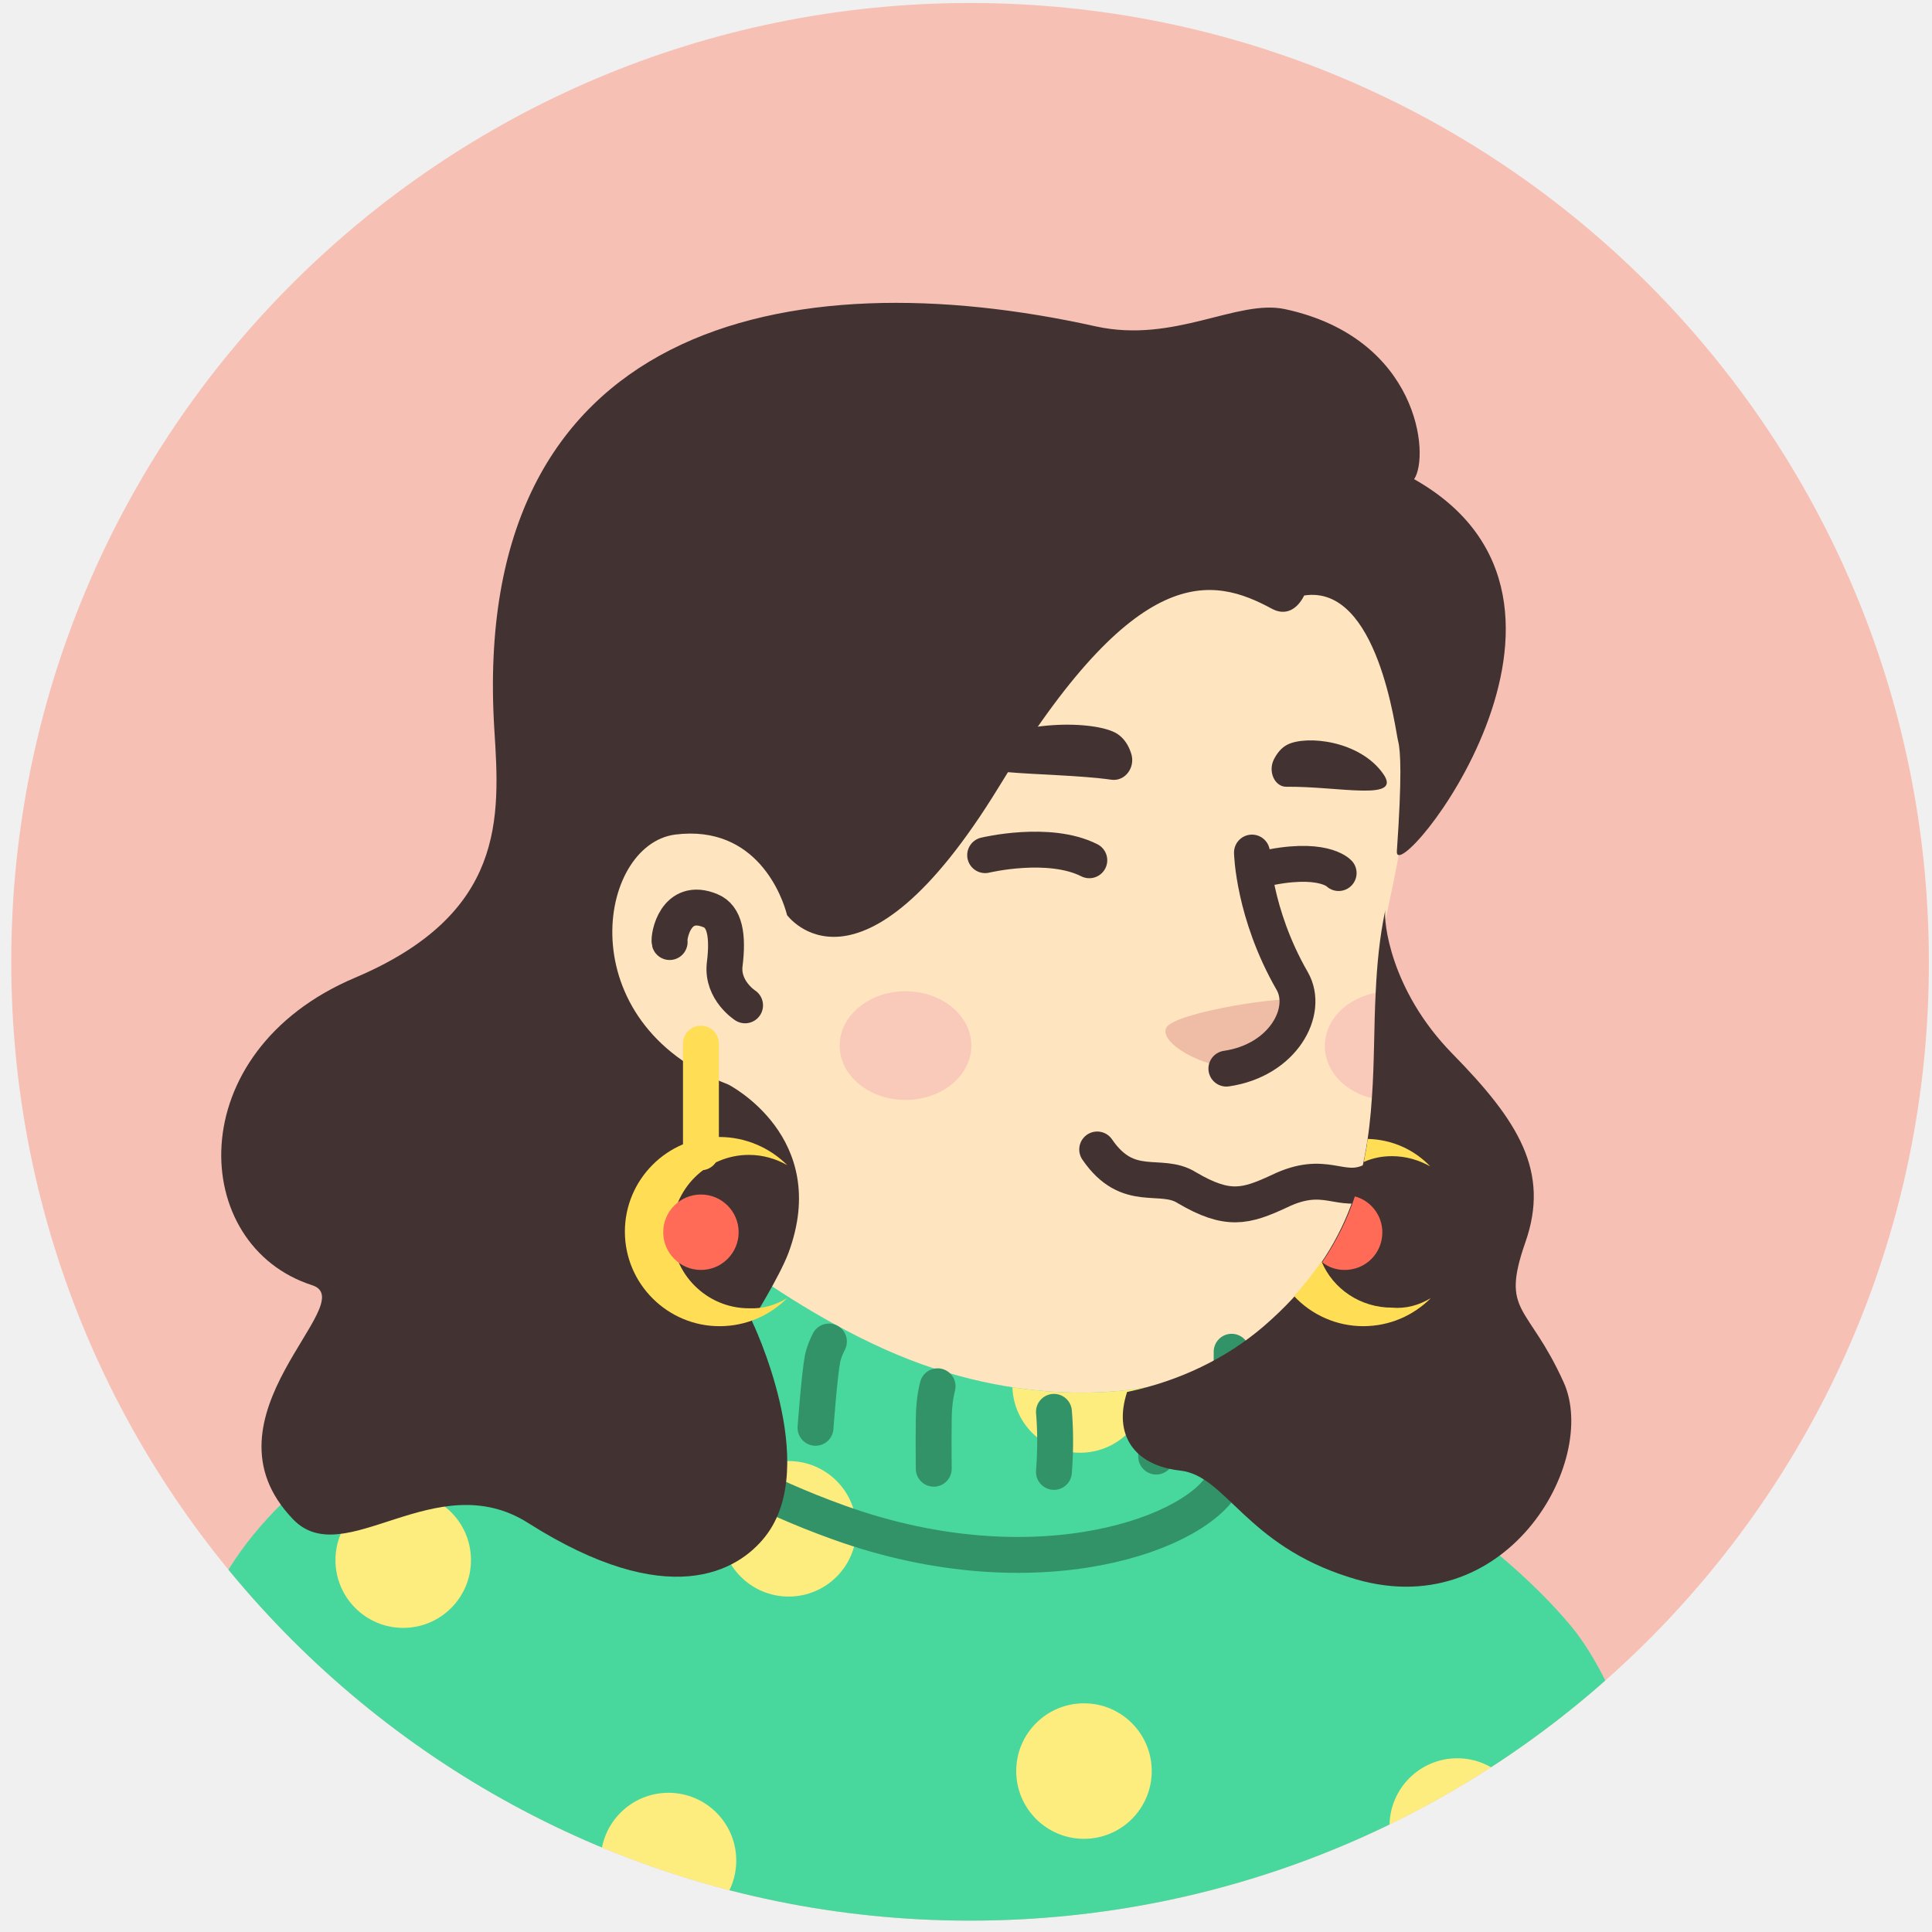
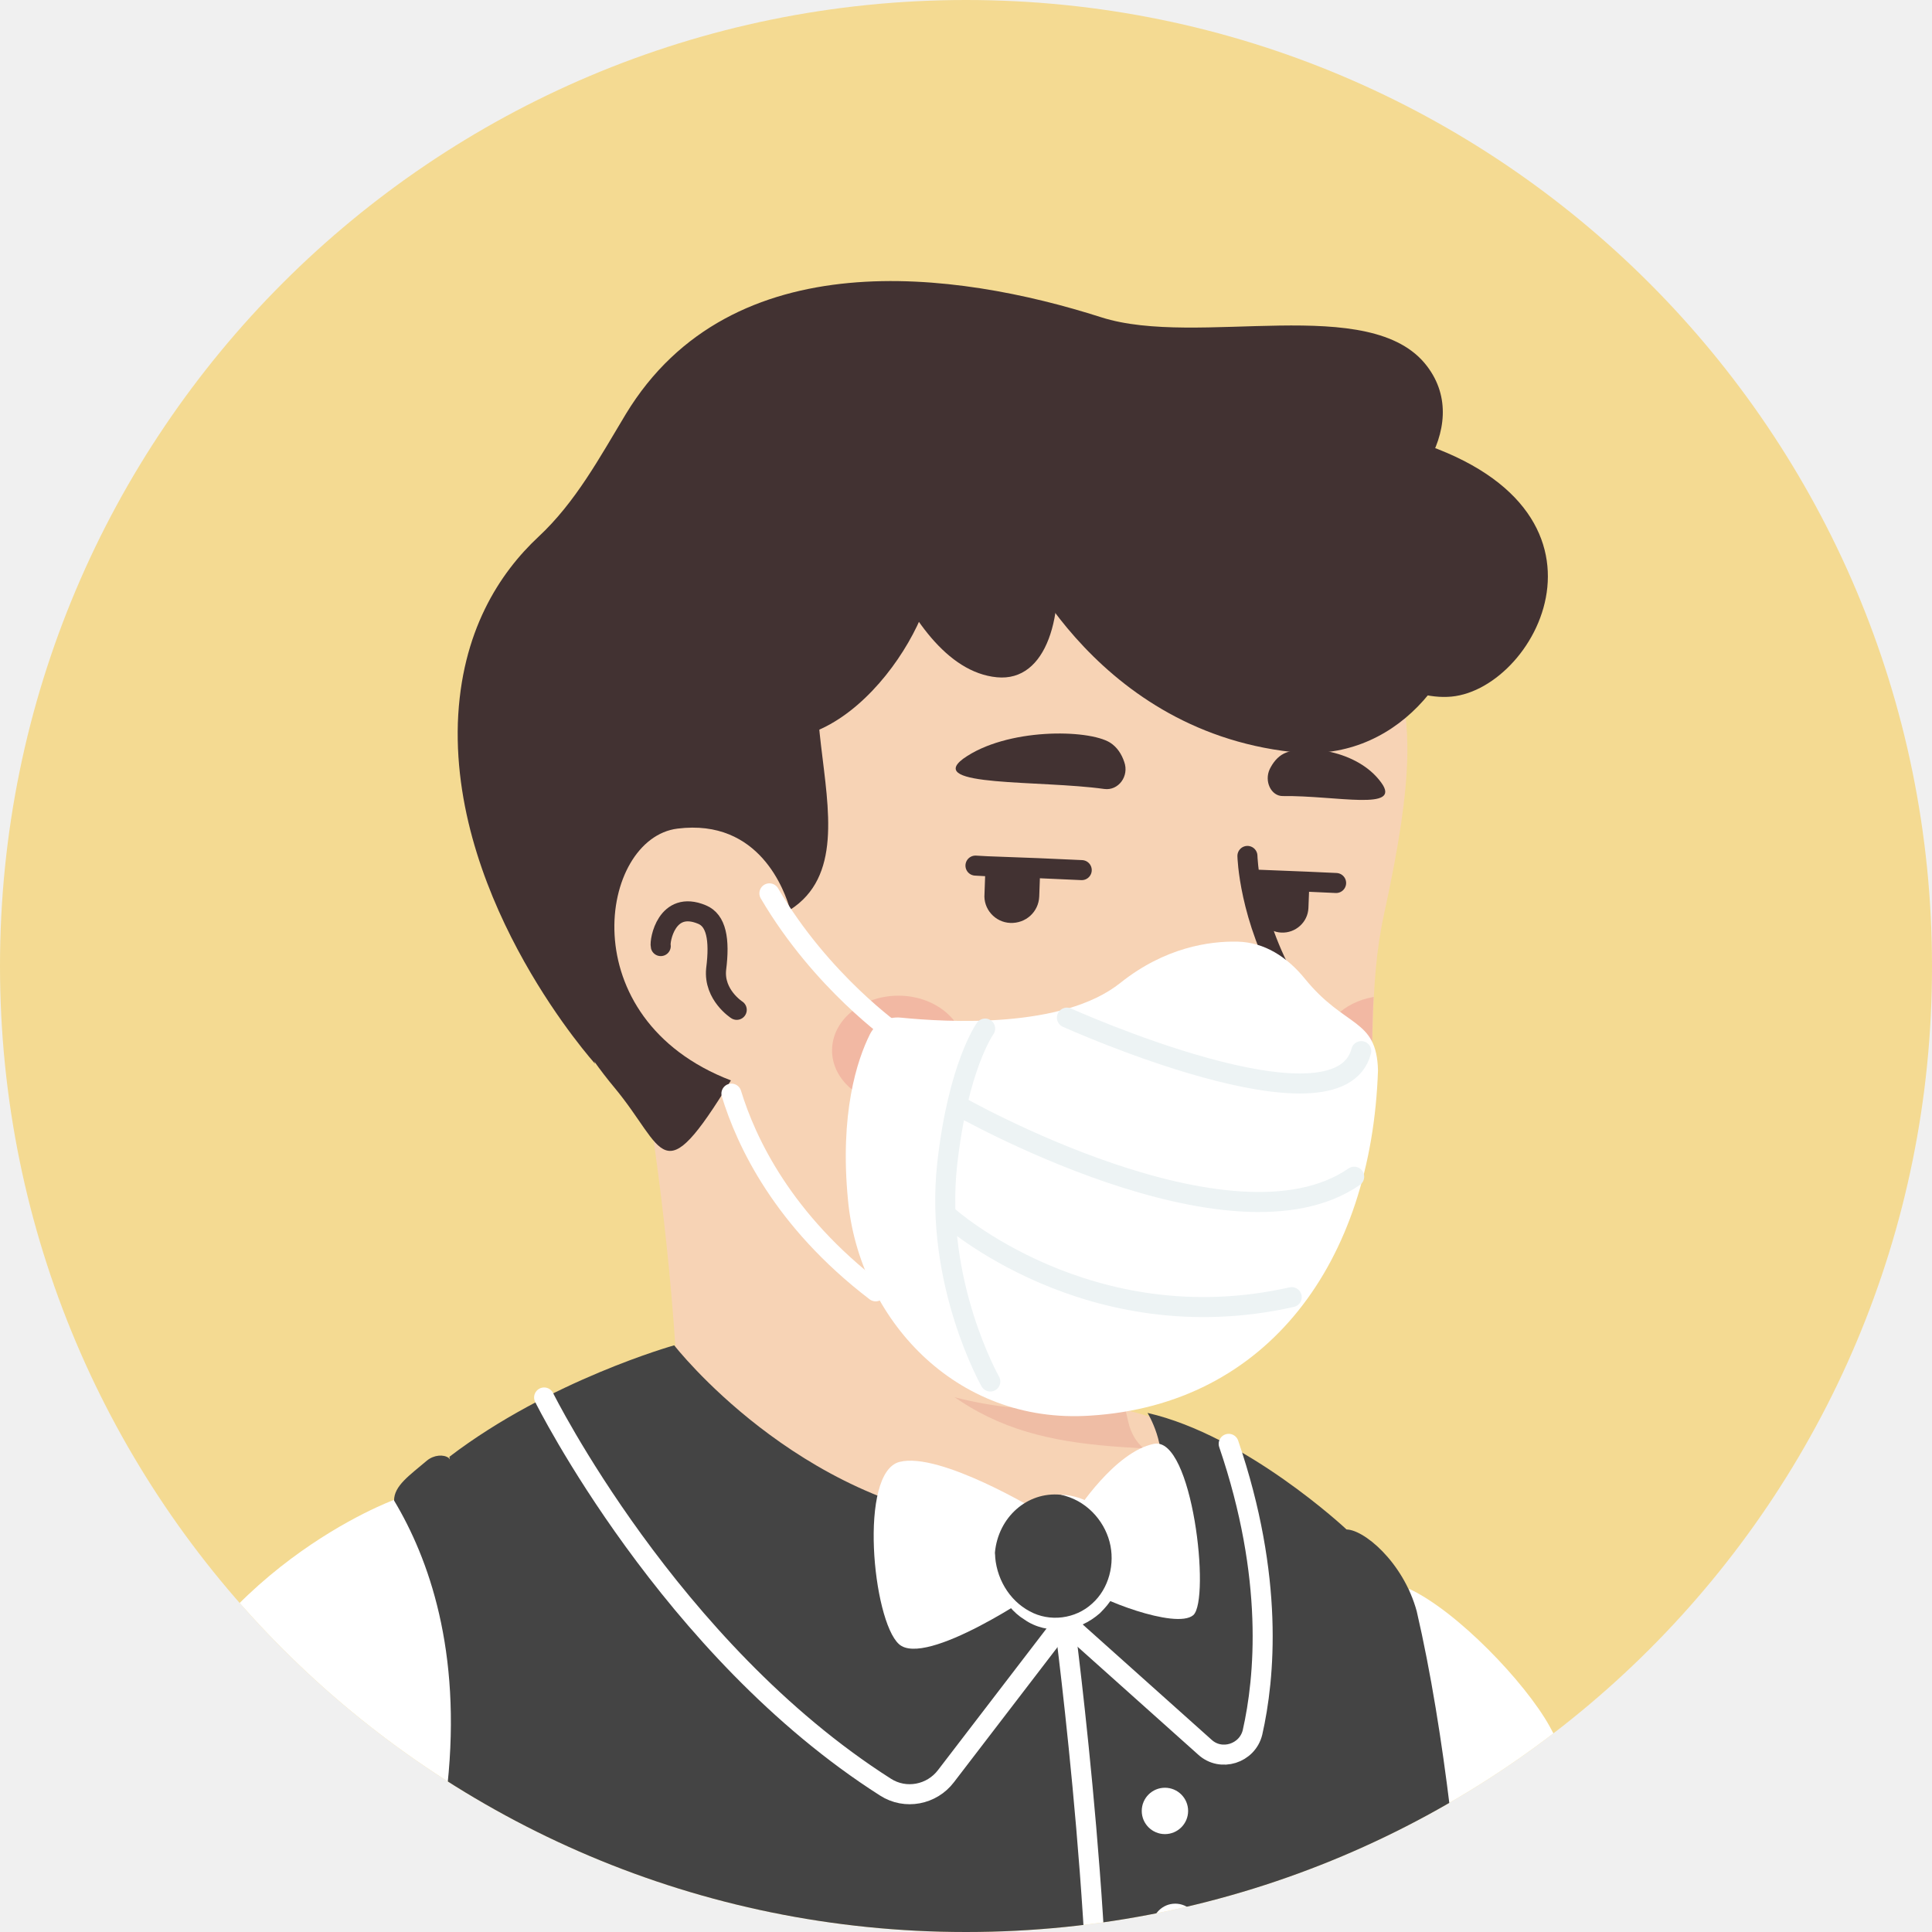
- <svg xmlns="http://www.w3.org/2000/svg" width="147" height="147" viewBox="0 0 147 147" fill="none">
-   <path d="M73.81 146.135C33.484 146.135 0.856 113.459 0.856 73.182C0.856 32.857 33.533 0.229 73.81 0.229C114.135 0.229 146.763 32.905 146.763 73.182C146.811 113.507 114.135 146.135 73.81 146.135Z" fill="#F7C0B5" />
-   <mask id="mask0_1827_19462" style="mask-type:alpha" maskUnits="userSpaceOnUse" x="0" y="0" width="147" height="147">
-     <path d="M73.81 146.136C33.484 146.136 0.856 113.46 0.856 73.183C0.856 32.858 33.533 0.229 73.81 0.229C114.135 0.229 146.763 32.906 146.763 73.183C146.811 113.508 114.135 146.136 73.81 146.136Z" fill="#F7C0B5" />
+ <svg xmlns="http://www.w3.org/2000/svg" width="1300" height="1300" viewBox="0 0 1300 1300" fill="none">
+   <path d="M650 1300C290.71 1300 0 1008.86 0 650C0 290.71 291.141 0 650 0C1009.29 0 1300 291.141 1300 650C1300.43 1009.29 1009.29 1300 650 1300Z" fill="#F4DA92" />
+   <mask id="mask0_32_1412" style="mask-type:alpha" maskUnits="userSpaceOnUse" x="0" y="0" width="1300" height="1300">
+     <path d="M650 1300C290.71 1300 0 1008.86 0 650C0 290.71 291.141 0 650 0C1009.29 0 1300 291.141 1300 650C1300.43 1009.29 1009.29 1300 650 1300Z" fill="#F7C0B5" />
  </mask>
-   <g mask="url(#mask0_1827_19462)">
-     <path d="M114.858 134.613C114.518 134.857 114.128 135.1 113.788 135.343C113.399 135.586 113.058 135.829 112.669 136.024C112.329 136.218 112.037 136.413 111.697 136.607C111.648 136.656 111.599 136.656 111.551 136.705C110.432 137.386 109.265 138.018 108.098 138.602C107.757 138.796 107.368 138.991 107.028 139.137C107.028 139.137 106.979 139.185 106.93 139.185C106.541 139.38 106.152 139.574 105.763 139.769C104.985 140.158 104.158 140.498 103.38 140.839C102.991 141.033 102.553 141.179 102.164 141.325C101.775 141.471 101.337 141.666 100.948 141.811C100.559 141.957 100.121 142.152 99.732 142.298C99.732 142.298 99.732 142.298 99.684 142.298C99.295 142.444 98.857 142.59 98.468 142.736C97.592 143.027 96.668 143.319 95.793 143.611C95.501 143.708 95.161 143.806 94.869 143.903C93.945 144.195 93.021 144.438 92.097 144.632C91.756 144.73 91.416 144.778 91.026 144.876C90.151 145.07 89.227 145.265 88.352 145.459C88.157 145.508 88.011 145.508 87.817 145.556C87.525 145.605 87.184 145.654 86.892 145.702C86.455 145.751 86.066 145.848 85.628 145.897C85.433 145.945 85.239 145.945 85.044 145.994C84.801 146.043 84.509 146.091 84.218 146.091C83.439 146.189 82.613 146.286 81.834 146.383C81.591 146.432 81.299 146.432 81.056 146.48H81.008C80.667 146.529 80.327 146.529 79.986 146.578C79.646 146.626 79.305 146.626 78.965 146.626C78.77 146.626 78.527 146.675 78.333 146.675C77.944 146.675 77.603 146.724 77.263 146.724C76.776 146.724 76.339 146.772 75.852 146.772C75.366 146.772 74.928 146.772 74.442 146.772C74.101 146.772 73.761 146.772 73.421 146.772C52.945 146.48 34.463 137.775 21.332 123.962C21.332 123.962 21.332 123.914 21.283 123.914C22.791 120.947 28.384 115.597 34.22 111.171C41.613 105.578 52.069 102.125 52.069 102.125C52.069 102.125 58.927 101.006 84.364 106.308C103.769 110.393 112.037 126.978 114.858 134.613Z" fill="#FEE4BF" />
-     <path d="M89.761 119.779C88.74 124.788 82.125 127.755 70.988 123.281C57.321 117.736 52.069 102.124 52.069 102.124C51.339 90.938 49.637 81.357 49.637 81.357C65.443 79.995 84.119 98.477 84.119 98.477L86.259 107.62C86.454 108.398 86.843 109.079 87.427 109.565C88.448 111.316 90.442 116.569 89.761 119.779Z" fill="#FEE4BF" />
-     <path d="M87.427 109.614C78.138 109.128 71.281 107.766 63.937 94.586C70.162 100.082 77.506 102.173 85.239 103.146L86.26 107.62C86.455 108.447 86.844 109.128 87.427 109.614Z" fill="#EFBDA5" />
-     <path d="M106.638 51.008C107.514 55.094 107.951 58.401 105.568 69.295C103.185 80.19 107.757 91.084 96.279 101.054C88.546 107.766 75.025 109.031 64.228 101.687C60.58 99.206 57.224 95.753 54.501 91.23C52.361 87.68 49.88 84.324 47.108 81.26C43.266 77.077 38.646 68.663 40.931 53.781C44.628 29.56 68.605 26.788 82.758 29.463C96.911 32.138 104.255 40.211 106.638 51.008Z" fill="#FEE4BF" />
-     <path d="M60.094 70.024C60.094 70.024 58.586 62.729 51.485 63.604C45.357 64.382 43.217 79.07 57.127 83.156" fill="#FEE4BF" />
-     <path d="M56.69 76.493C56.69 76.493 54.939 75.374 55.134 73.429C55.425 71.143 55.134 69.733 54.064 69.295C51.389 68.176 50.854 71.289 50.951 71.678" stroke="#423232" stroke-width="2.731" stroke-miterlimit="10" stroke-linecap="round" stroke-linejoin="round" />
-     <path d="M93.798 81.211C93.798 81.211 95.646 81.308 97.397 79.217C98.37 78.05 99.197 76.591 98.662 76.153C98.127 75.667 89.324 77.028 88.74 78.196C88.156 79.363 91.561 81.211 93.798 81.211Z" fill="#EFBDA5" />
-     <path d="M95.258 64.869C95.258 64.869 95.355 69.49 98.322 74.645C99.635 76.931 97.641 80.676 93.312 81.308" stroke="#423232" stroke-width="2.731" stroke-miterlimit="10" stroke-linecap="round" stroke-linejoin="round" />
-     <path opacity="0.42" d="M68.897 83.691C71.664 83.691 73.907 81.84 73.907 79.557C73.907 77.274 71.664 75.423 68.897 75.423C66.13 75.423 63.888 77.274 63.888 79.557C63.888 81.84 66.13 83.691 68.897 83.691Z" fill="#F2A5B2" />
-     <path opacity="0.42" d="M104.791 75.52C104.645 78.244 104.694 80.919 104.499 83.594C102.359 83.108 100.803 81.503 100.803 79.606C100.803 77.563 102.505 75.91 104.791 75.52Z" fill="#F2A5B2" />
-     <path d="M88.46 105.282C88.46 105.282 81.164 107.422 71.048 104.115C60.932 100.807 51.059 92.102 51.059 92.102C51.059 92.102 47.849 92.15 46.633 94.582C45.466 97.014 45.514 102.023 43.666 103.385C43.229 103.677 42.013 104.017 40.213 104.504C37.295 105.33 32.967 106.595 28.589 109.075C25.331 110.924 22.023 113.404 19.251 116.808C17.987 118.365 16.868 120.116 15.895 122.11C8.211 137.722 11.518 159.608 11.518 159.608H130.384C130.384 159.608 126.93 132.566 119.489 123.666C112.048 114.766 97.846 107.568 93.664 105.671V102.85C93.712 102.85 91.135 104.552 88.46 105.282Z" fill="#48D89E" />
-     <mask id="mask1_1827_19462" style="mask-type:alpha" maskUnits="userSpaceOnUse" x="10" y="92" width="121" height="68">
-       <path d="M88.459 105.282C88.459 105.282 81.163 107.422 71.047 104.115C60.931 100.807 51.058 92.102 51.058 92.102C51.058 92.102 47.848 92.15 46.632 94.582C45.465 97.014 45.514 102.023 43.665 103.385C43.228 103.677 42.012 104.017 40.212 104.504C37.294 105.33 32.965 106.595 28.588 109.075C25.33 110.924 22.023 113.404 19.25 116.808C17.986 118.365 16.867 120.116 15.895 122.11C8.21 137.722 11.517 159.608 11.517 159.608H130.383C130.383 159.608 126.929 132.566 119.488 123.666C112.047 114.766 97.845 107.568 93.663 105.671V102.85C93.711 102.85 91.134 104.552 88.459 105.282Z" fill="#48D89E" />
-     </mask>
-     <g mask="url(#mask1_1827_19462)">
-       <path d="M30.68 123.861C33.527 123.861 35.835 121.552 35.835 118.705C35.835 115.858 33.527 113.55 30.68 113.55C27.832 113.55 25.524 115.858 25.524 118.705C25.524 121.552 27.832 123.861 30.68 123.861Z" fill="#FCED7E" />
-       <path d="M60.008 121.478C62.855 121.478 65.163 119.17 65.163 116.322C65.163 113.475 62.855 111.167 60.008 111.167C57.161 111.167 54.852 113.475 54.852 116.322C54.852 119.17 57.161 121.478 60.008 121.478Z" fill="#FCED7E" />
-       <path d="M82.185 110.534C85.032 110.534 87.34 108.226 87.34 105.379C87.34 102.532 85.032 100.224 82.185 100.224C79.337 100.224 77.029 102.532 77.029 105.379C77.029 108.226 79.337 110.534 82.185 110.534Z" fill="#FCED7E" />
-       <path d="M50.863 146.719C53.711 146.719 56.019 144.411 56.019 141.564C56.019 138.716 53.711 136.408 50.863 136.408C48.016 136.408 45.708 138.716 45.708 141.564C45.708 144.411 48.016 146.719 50.863 146.719Z" fill="#FCED7E" />
-       <path d="M110.88 144.093C113.727 144.093 116.035 141.785 116.035 138.938C116.035 136.09 113.727 133.782 110.88 133.782C108.033 133.782 105.725 136.09 105.725 138.938C105.725 141.785 108.033 144.093 110.88 144.093Z" fill="#FCED7E" />
-       <path d="M82.477 139.91C85.324 139.91 87.632 137.602 87.632 134.755C87.632 131.908 85.324 129.6 82.477 129.6C79.629 129.6 77.321 131.908 77.321 134.755C77.321 137.602 79.629 139.91 82.477 139.91Z" fill="#FCED7E" />
-       <path d="M106.892 118.997C109.739 118.997 112.047 116.689 112.047 113.842C112.047 110.995 109.739 108.687 106.892 108.687C104.044 108.687 101.736 110.995 101.736 113.842C101.736 116.689 104.044 118.997 106.892 118.997Z" fill="#FCED7E" />
-     </g>
-     <path d="M93.713 105.671C93.713 105.671 94.345 110.048 93.226 112.528C91.427 116.614 78.927 121.283 63.802 115.835C51.789 111.507 45.904 105.525 45.758 104.601" stroke="#329369" stroke-width="2.731" stroke-miterlimit="10" stroke-linecap="round" stroke-linejoin="round" />
-     <path d="M54.852 97.062C54.609 97.354 54.366 97.743 54.171 98.23C53.49 99.883 53.296 103.336 53.296 103.336" stroke="#329369" stroke-width="2.731" stroke-miterlimit="10" stroke-linecap="round" stroke-linejoin="round" />
-     <path d="M63.071 102.072C62.877 102.461 62.682 102.899 62.585 103.385C62.342 104.65 62.05 108.638 62.05 108.638" stroke="#329369" stroke-width="2.731" stroke-miterlimit="10" stroke-linecap="round" stroke-linejoin="round" />
-     <path d="M71.339 105.477C71.242 105.866 71.145 106.352 71.096 106.936C70.999 107.617 71.047 111.751 71.047 111.751" stroke="#329369" stroke-width="2.731" stroke-miterlimit="10" stroke-linecap="round" stroke-linejoin="round" />
-     <path d="M80.191 107.422C80.289 108.54 80.337 110.097 80.191 111.994" stroke="#329369" stroke-width="2.731" stroke-miterlimit="10" stroke-linecap="round" stroke-linejoin="round" />
-     <path d="M87.633 107.033C87.779 107.957 87.925 109.222 87.973 110.827" stroke="#329369" stroke-width="2.731" stroke-miterlimit="10" stroke-linecap="round" stroke-linejoin="round" />
-     <path d="M49.551 92.296C48.384 92.734 46.828 93.901 46.244 97.305" stroke="#329369" stroke-width="2.731" stroke-miterlimit="10" stroke-linecap="round" stroke-linejoin="round" />
-     <path d="M99.451 108.54C96.971 107.178 94.928 106.205 93.712 105.67V102.85" stroke="#329369" stroke-width="2.731" stroke-miterlimit="10" stroke-linecap="round" stroke-linejoin="round" />
-     <path d="M84.563 59.327C85.62 59.473 86.436 58.354 86.052 57.284C85.86 56.7 85.524 56.166 84.995 55.825C83.362 54.804 77.263 54.706 74.045 57.041C71.211 59.181 79.76 58.646 84.563 59.327Z" fill="#423232" />
-     <path d="M97.867 59.862C97.003 59.862 96.475 58.743 96.907 57.819C97.147 57.333 97.483 56.895 97.963 56.652C99.452 55.923 103.439 56.36 105.216 58.841C106.801 61.029 101.854 59.813 97.867 59.862Z" fill="#423232" />
-     <path d="M82.882 65.455C79.808 63.898 74.957 65.066 74.957 65.066" stroke="#423232" stroke-width="2.731" stroke-miterlimit="10" stroke-linecap="round" stroke-linejoin="round" />
-     <path d="M101.853 66.428C101.853 66.428 100.604 65.067 95.993 66.137" stroke="#423232" stroke-width="2.731" stroke-miterlimit="10" stroke-linecap="round" stroke-linejoin="round" />
-     <path d="M104.239 89.918C101.963 90.919 100.871 88.917 97.32 90.646C94.771 91.83 93.406 92.194 90.31 90.373C88.307 89.099 85.849 90.919 83.482 87.46" stroke="#423232" stroke-width="2.731" stroke-miterlimit="10" stroke-linecap="round" stroke-linejoin="round" />
-     <path d="M118.976 105.18C116.253 99.149 114.161 99.976 116.058 94.529C117.955 89.13 115.523 85.288 110.514 80.181C105.747 75.318 105.261 70.016 105.407 69.238C104.969 71.281 104.775 73.372 104.677 75.415C104.531 78.139 104.58 80.814 104.386 83.489C103.996 89.471 102.586 95.356 96.166 100.9C93.345 103.332 89.746 105.083 85.758 105.909C84.688 109.168 86.293 111.503 89.795 111.892C93.297 112.281 94.756 117.533 102.683 120.014C114.55 123.856 121.7 111.211 118.976 105.18Z" fill="#423232" />
-     <path d="M96.799 46.331C97.82 46.866 98.696 46.38 99.231 45.309C104.873 44.434 106.186 55.718 106.38 56.398C106.575 57.128 106.672 59.171 106.283 64.764C106.04 67.876 124.132 45.796 107.596 36.458C108.812 34.658 107.937 25.709 97.772 23.521C94.124 22.743 89.358 26.147 83.376 24.834C59.982 19.63 35.713 24.591 37.61 55.474C38.047 62.235 38.485 69.53 27.007 74.394C13.681 80.035 14.362 94.772 23.749 97.787C27.639 99.052 14.8 107.806 22.29 115.588C26.18 119.673 33.135 111.405 40.187 115.88C50.839 122.64 56.14 119.576 58.231 116.901C62.511 111.454 57.21 100.511 57.21 100.511C57.21 100.511 59.301 97.155 59.982 95.356C63.289 86.504 55.41 82.516 55.41 82.516C43.251 77.847 45.44 64.277 51.374 63.499C57.599 62.721 59.544 68.266 59.885 69.627C59.885 69.627 65.381 77.214 75.983 59.9C86.488 42.586 92.227 43.85 96.799 46.331Z" fill="#423232" />
-     <path d="M53.332 79.409V87.677" stroke="#FFDE55" stroke-width="2.731" stroke-miterlimit="10" stroke-linecap="round" stroke-linejoin="round" />
-     <path d="M59.898 98.766C58.585 100.079 56.786 100.906 54.743 100.906C50.803 100.906 47.545 97.696 47.545 93.708C47.545 89.768 50.755 86.51 54.743 86.51C56.737 86.51 58.585 87.337 59.898 88.65C59.023 88.163 58.05 87.872 56.98 87.872C53.77 87.872 51.144 90.498 51.144 93.708C51.144 96.918 53.77 99.544 56.98 99.544C58.05 99.593 59.023 99.301 59.898 98.766Z" fill="#FFDE55" />
-     <path d="M53.331 96.626C54.916 96.626 56.201 95.341 56.201 93.756C56.201 92.171 54.916 90.887 53.331 90.887C51.747 90.887 50.462 92.171 50.462 93.756C50.462 95.341 51.747 96.626 53.331 96.626Z" fill="#FF6B57" />
-     <path d="M108.826 88.748C107.95 88.261 106.978 87.969 105.908 87.969C105.129 87.969 104.448 88.115 103.768 88.407C103.865 87.823 104.011 87.24 104.059 86.656C105.956 86.705 107.61 87.483 108.826 88.748Z" fill="#FFDE55" />
-     <path d="M108.873 98.765C107.56 100.079 105.76 100.905 103.717 100.905C101.675 100.905 99.778 100.03 98.465 98.62C99.243 97.744 99.924 96.869 100.556 95.993C101.432 98.085 103.523 99.495 105.906 99.495C106.976 99.592 107.997 99.3 108.873 98.765Z" fill="#FFDE55" />
-     <path d="M105.178 93.757C105.178 95.362 103.914 96.626 102.309 96.626C101.676 96.626 101.093 96.432 100.606 96.043C101.725 94.389 102.552 92.687 103.087 91.033C104.254 91.325 105.178 92.444 105.178 93.757Z" fill="#FF6B57" />
+   <g mask="url(#mask0_32_1412)">
+     <path d="M1014 1197.33C1010.97 1199.5 1007.5 1201.66 1004.47 1203.83C1001 1206 997.966 1208.16 994.499 1209.9C991.466 1211.63 988.866 1213.36 985.833 1215.1C985.399 1215.53 984.966 1215.53 984.533 1215.96C974.566 1222.03 964.166 1227.66 953.766 1232.86C950.733 1234.6 947.266 1236.33 944.233 1237.63C944.233 1237.63 943.8 1238.06 943.366 1238.06C939.9 1239.8 936.433 1241.53 932.966 1243.26C926.033 1246.73 918.666 1249.76 911.733 1252.8C908.266 1254.53 904.366 1255.83 900.9 1257.13C897.433 1258.43 893.533 1260.16 890.066 1261.46C886.6 1262.76 882.7 1264.5 879.233 1265.8C879.233 1265.8 879.233 1265.8 878.8 1265.8C875.333 1267.1 871.433 1268.4 867.966 1269.7C860.166 1272.3 851.933 1274.9 844.133 1277.5C841.533 1278.36 838.5 1279.23 835.9 1280.1C827.666 1282.7 819.433 1284.86 811.2 1286.6C808.166 1287.46 805.133 1287.9 801.666 1288.76C793.866 1290.5 785.633 1292.23 777.833 1293.96C776.1 1294.4 774.8 1294.4 773.066 1294.83C770.466 1295.26 767.433 1295.7 764.833 1296.13C760.933 1296.56 757.466 1297.43 753.566 1297.86C751.833 1298.3 750.1 1298.3 748.366 1298.73C746.2 1299.16 743.6 1299.6 741 1299.6C734.066 1300.46 726.7 1301.33 719.766 1302.2C717.6 1302.63 715 1302.63 712.833 1303.06H712.4C709.366 1303.5 706.333 1303.5 703.3 1303.93C700.266 1304.36 697.233 1304.36 694.2 1304.36C692.466 1304.36 690.3 1304.8 688.566 1304.8C685.1 1304.8 682.066 1305.23 679.033 1305.23C674.7 1305.23 670.8 1305.66 666.466 1305.66C662.133 1305.66 658.233 1305.66 653.9 1305.66C650.866 1305.66 647.833 1305.66 644.8 1305.66C462.367 1303.06 297.7 1225.5 180.7 1102.43C180.7 1102.43 180.7 1102 180.267 1102C193.7 1075.56 243.533 1027.9 295.533 988.465C361.4 938.631 454.567 907.865 454.567 907.865C454.567 907.865 515.667 897.898 742.3 945.131C915.2 981.531 988.866 1129.3 1014 1197.33Z" fill="#F7D3B5" />
+     <path d="M790.4 1065.16C781.3 1109.8 722.367 1136.23 623.134 1096.36C501.367 1046.96 454.567 907.865 454.567 907.865C448.067 808.198 432.9 722.832 432.9 722.832C573.734 710.698 740.133 875.365 740.133 875.365L759.2 956.831C760.934 963.765 764.4 969.831 769.6 974.165C778.7 989.765 796.467 1036.56 790.4 1065.16Z" fill="#F7D3B5" />
+     <path d="M769.6 974.598C686.833 970.264 625.733 958.131 560.3 840.698C615.766 889.664 681.2 908.298 750.1 916.964L759.2 956.831C760.933 964.198 764.4 970.264 769.6 974.598Z" fill="#EFBDA5" />
+     <path d="M940.766 452.431C948.566 488.831 952.466 518.298 931.233 615.365C909.999 712.431 950.733 809.498 848.466 898.331C779.566 958.131 659.1 969.398 562.9 903.965C530.4 881.865 500.5 851.098 476.233 810.798C457.166 779.165 435.066 749.265 410.366 721.965C376.133 684.698 334.967 609.731 355.333 477.131C388.266 261.332 601.9 236.632 728 260.465C854.099 284.298 919.533 356.231 940.766 452.431Z" fill="#F7D3B5" />
+     <path d="M526.066 621.865C526.066 621.865 512.633 556.865 449.366 564.665C394.766 571.598 375.7 702.465 499.633 738.865" fill="#F7D3B5" />
+     <path d="M495.734 679.498C495.734 679.498 480.134 669.531 481.867 652.198C484.467 631.831 481.867 619.265 472.334 615.365C448.5 605.398 443.734 633.131 444.6 636.598" stroke="#423232" stroke-width="13.479" stroke-miterlimit="10" stroke-linecap="round" stroke-linejoin="round" />
+     <path d="M826.366 721.531C826.366 721.531 842.832 722.398 858.432 703.765C867.099 693.365 874.466 680.365 869.699 676.465C864.932 672.131 786.499 684.265 781.299 694.665C776.099 705.065 806.432 721.531 826.366 721.531Z" fill="#EFBDA5" />
+     <path d="M839.367 575.932C839.367 575.932 840.233 617.098 866.666 663.031C878.366 683.398 860.6 716.765 822.033 722.398" stroke="#423232" stroke-width="13.479" stroke-miterlimit="10" stroke-linecap="round" stroke-linejoin="round" />
+     <path opacity="0.42" d="M604.5 743.631C629.15 743.631 649.133 727.14 649.133 706.798C649.133 686.455 629.15 669.965 604.5 669.965C579.85 669.965 559.867 686.455 559.867 706.798C559.867 727.14 579.85 743.631 604.5 743.631Z" fill="#ED938A" />
+     <path opacity="0.42" d="M924.299 670.831C922.999 695.098 923.433 718.931 921.699 742.765C902.633 738.431 888.766 724.131 888.766 707.231C888.766 689.031 903.933 674.298 924.299 670.831Z" fill="#ED938A" />
+     <path d="M905.623 1028.73C905.623 1028.73 838.457 965.9 772.157 950.733C772.157 950.733 828.057 1041.73 663.823 1024.83C536.423 1011.83 453.657 905.233 453.657 905.233C453.657 905.233 370.024 928.633 302.424 980.2C302.424 980.2 311.524 1113.23 463.624 1179.1C615.723 1244.97 827.623 1212.47 877.89 1170C928.157 1127.53 918.19 1042.6 905.623 1028.73Z" fill="#444444" />
+     <path d="M265.157 1009.23C265.157 1009.23 137.757 1055.6 91.824 1187.77C45.891 1319.93 90.524 1516.67 90.524 1516.67H1104.52C1104.52 1516.67 1112.76 1288.3 1042.56 1161.33C1026.09 1131.87 980.59 1084.2 948.09 1069.03C948.09 1069.03 960.224 1180.83 768.257 1190.8C576.29 1200.77 345.324 1139.67 339.69 1104.13C334.49 1067.73 265.157 1009.23 265.157 1009.23Z" fill="white" />
+     <path d="M994.023 1524.47C721.89 1650.13 273.823 1536.6 273.823 1536.6C273.823 1536.6 264.723 1426.1 297.657 1227.2C298.957 1218.1 300.257 1209 301.123 1200.77C310.657 1110.63 288.557 1048.67 265.157 1009.67C265.157 999.7 275.557 992.767 287.257 982.8C292.023 978.9 298.523 978.467 301.99 981.067C308.057 989.733 313.69 998.4 318.457 1007.5C366.99 1097.2 462.323 1144.87 563.723 1154.83C701.957 1168.7 759.59 1166.53 828.49 1151.37C894.79 1136.63 924.69 1097.63 906.057 1032.63C905.623 1031.77 905.623 1030.47 905.19 1029.17C916.89 1028.3 944.19 1050.83 953.29 1084.2C962.823 1125.37 970.19 1171.73 975.823 1218.1C994.457 1369.33 994.023 1524.47 994.023 1524.47Z" fill="#444444" />
+     <path d="M366.124 940.333C366.124 940.333 450.19 1109.77 595.79 1202.5C609.223 1211.17 626.99 1207.7 636.523 1195.13L716.257 1091.13L810.723 1175.63C821.557 1185.6 839.323 1179.97 842.79 1165.67C851.023 1129.27 857.523 1061.67 826.757 971.533" stroke="white" stroke-width="13.479" stroke-miterlimit="10" stroke-linecap="round" stroke-linejoin="round" />
+     <path d="M737.057 1464.67C748.324 1335.1 716.257 1091.57 716.257 1091.57" stroke="white" stroke-width="13.479" stroke-miterlimit="10" stroke-linecap="round" stroke-linejoin="round" />
+     <path d="M783.857 1234.13C792.472 1234.13 799.457 1227.15 799.457 1218.53C799.457 1209.92 792.472 1202.93 783.857 1202.93C775.241 1202.93 768.257 1209.92 768.257 1218.53C768.257 1227.15 775.241 1234.13 783.857 1234.13Z" fill="white" />
+     <path d="M790.79 1312.13C799.406 1312.13 806.39 1305.15 806.39 1296.53C806.39 1287.92 799.406 1280.93 790.79 1280.93C782.175 1280.93 775.19 1287.92 775.19 1296.53C775.19 1305.15 782.175 1312.13 790.79 1312.13Z" fill="white" />
+     <path d="M698.924 1017.03C698.924 1017.03 632.624 976.733 605.324 983.666C577.591 990.6 587.124 1090.27 604.891 1106.3C622.658 1122.33 698.491 1071.2 703.258 1066.87C708.024 1062.53 705.858 1023.97 698.924 1017.03Z" fill="white" />
+     <path d="M724.057 1017.47C724.057 1017.47 750.057 976.733 776.491 971.533C802.491 966.333 814.624 1076.4 802.924 1086.8C791.224 1096.77 736.624 1075.1 730.557 1068.17C724.057 1061.67 720.591 1030.9 724.057 1017.47Z" fill="white" />
+     <path d="M751.791 1052.13C753.091 1028.3 736.191 1007.93 713.658 1005.77C691.124 1003.6 671.624 1020.93 669.458 1044.77C667.724 1069.03 684.624 1090.27 707.591 1092.43C730.991 1094.17 750.491 1076.4 751.791 1052.13Z" fill="#444444" />
+     <path d="M669.457 1044.77C669.89 1061.67 678.99 1076.83 692.857 1084.2C706.29 1091.57 723.624 1089.4 734.89 1079C746.157 1069.03 750.49 1052.13 746.59 1037.4C742.69 1022.67 730.557 1009.23 713.657 1005.77C717.99 1005.77 721.89 1006.63 726.224 1007.93C730.124 1009.23 734.024 1011.4 737.49 1014C744.424 1019.2 750.057 1027 752.657 1035.23C755.69 1043.9 756.124 1053 753.957 1062.1C752.657 1066.43 750.924 1070.77 748.757 1074.67C746.59 1078.57 743.557 1082.03 740.09 1085.5C733.157 1091.57 724.49 1095.9 715.39 1096.33C706.29 1097.2 696.757 1095.03 689.39 1089.83C681.59 1085.07 675.957 1077.7 672.49 1069.9C669.024 1062.1 668.157 1053 669.457 1044.77Z" fill="white" />
+     <path d="M699.711 590.249C699.711 590.682 699.711 591.116 699.711 591.116L699.278 603.249C698.845 613.649 690.178 621.449 679.778 621.016C669.378 620.582 661.578 611.482 662.445 601.516L662.878 589.382C662.878 587.216 663.745 584.616 664.611 582.882L699.278 584.616C699.278 586.349 699.711 588.082 699.711 590.249Z" fill="#423232" />
+     <path d="M880.84 599.782L880.406 611.049C879.973 620.582 871.74 627.949 862.206 627.516C852.673 627.082 845.307 618.849 845.74 609.315L846.173 598.049C846.173 595.882 846.606 593.716 847.473 591.982L879.973 593.282C880.84 595.449 880.84 597.616 880.84 599.782Z" fill="#423232" />
+     <path d="M743.041 530.882C752.574 532.182 759.941 522.216 756.474 512.682C754.741 507.482 751.708 502.716 746.941 499.682C732.208 490.582 677.174 489.716 648.141 510.516C622.574 529.582 699.708 524.816 743.041 530.882Z" fill="#423232" />
+     <path d="M863.074 535.649C855.274 535.649 850.507 525.682 854.407 517.449C856.574 513.115 859.607 509.215 863.941 507.049C877.374 500.549 913.341 504.449 929.374 526.549C943.674 546.049 899.041 535.215 863.074 535.649Z" fill="#423232" />
+     <path d="M727.874 585.482L698.841 584.182L664.175 582.882L656.375 582.448" stroke="#423232" stroke-width="13.479" stroke-miterlimit="10" stroke-linecap="round" stroke-linejoin="round" />
+     <path d="M899.042 594.149L879.976 593.282L847.476 591.982H846.176" stroke="#423232" stroke-width="13.479" stroke-miterlimit="10" stroke-linecap="round" stroke-linejoin="round" />
+     <path d="M816.925 774.866C805.693 779.808 800.302 769.923 782.779 778.46C770.199 784.301 763.46 786.098 748.184 777.112C738.3 770.822 726.169 779.808 714.488 762.735" stroke="#423232" stroke-width="13.479" stroke-miterlimit="10" stroke-linecap="round" stroke-linejoin="round" />
+     <path d="M947.249 445.323C945.949 438.823 944.215 431.889 942.049 425.389C939.882 418.889 934.682 413.256 927.749 411.956C905.215 408.056 883.549 369.056 852.349 364.723C753.115 351.289 686.815 359.523 593.649 395.923C497.449 433.189 600.582 567.956 531.682 612.156C528.215 600.023 511.315 550.623 455.849 557.556C403.416 564.056 383.482 685.389 491.815 726.989C444.582 804.123 448.049 773.356 413.382 731.756C378.715 690.156 309.382 582.256 356.182 424.523C402.982 266.79 614.882 184.456 812.049 264.623C845.849 278.49 866.215 312.723 895.682 318.356C1169.98 370.789 953.749 476.523 947.249 445.323Z" fill="#423232" />
+     <path d="M680.749 363.423C680.749 363.423 643.916 352.59 621.816 410.223C599.716 467.856 522.583 547.156 458.449 454.856C394.316 362.99 490.516 289.323 590.616 319.223C690.716 349.123 679.449 326.59 680.749 363.423Z" fill="#423232" />
+     <path d="M744.449 321.39C744.449 321.39 841.949 383.357 906.082 359.09C946.382 343.923 991.882 288.023 960.249 246.423C922.549 196.59 805.982 234.29 740.982 213.49C643.482 182.29 492.249 161.49 421.182 278.49C403.416 307.957 387.382 337.857 362.249 361.257C336.249 385.523 310.249 424.957 308.082 486.49C304.182 609.123 400.382 715.723 400.382 715.723C400.382 715.723 343.182 505.99 451.082 474.79C558.982 443.59 588.882 335.69 660.382 335.69C731.882 335.69 698.516 255.09 744.449 321.39Z" fill="#423232" />
+     <path d="M839.349 376.423C839.349 376.423 917.783 474.357 976.716 468.723C1035.65 463.09 1101.95 336.557 939.882 293.224C777.816 249.89 839.349 376.423 839.349 376.423Z" fill="#423232" />
+     <path d="M680.75 363.423C680.75 363.423 732.317 490.823 869.25 505.99C1006.62 521.59 1062.08 270.257 852.35 246.423C642.616 222.59 680.75 363.423 680.75 363.423Z" fill="#423232" />
+     <path d="M571.116 303.623C571.116 303.623 603.182 449.223 670.782 455.723C738.382 462.223 720.182 274.157 631.782 261.157C543.382 248.157 571.116 303.623 571.116 303.623Z" fill="#423232" />
+     <path d="M877.818 658.314C866.118 644.014 850.952 634.047 832.752 633.614C813.685 633.18 783.785 637.514 753.885 661.347C714.885 692.547 636.885 687.78 606.118 684.747C597.452 683.88 589.218 688.214 585.318 696.014C576.652 713.347 564.952 749.314 570.585 807.38C577.952 886.68 642.518 958.614 733.518 952.547C853.118 945.18 922.885 848.98 927.218 720.28C926.351 684.747 905.118 692.114 877.818 658.314Z" fill="white" />
+     <path d="M717.918 684.747C717.918 684.747 900.352 767.08 915.952 707.281" stroke="#EDF3F4" stroke-width="13.479" stroke-miterlimit="10" stroke-linecap="round" stroke-linejoin="round" />
+     <path d="M644.252 743.681C644.252 743.681 828.419 848.981 911.186 791.781" stroke="#EDF3F4" stroke-width="13.479" stroke-miterlimit="10" stroke-linecap="round" stroke-linejoin="round" />
+     <path d="M637.752 818.214C637.752 818.214 732.652 903.581 869.152 872.814" stroke="#EDF3F4" stroke-width="13.479" stroke-miterlimit="10" stroke-linecap="round" stroke-linejoin="round" />
+     <path d="M662.885 692.114C662.885 692.114 644.685 717.247 637.319 783.547C628.652 863.281 666.352 929.581 666.352 929.581" stroke="#EDF3F4" stroke-width="13.479" stroke-miterlimit="10" stroke-linecap="round" stroke-linejoin="round" />
+     <path d="M602.651 695.58C602.651 695.58 552.817 660.914 517.717 601.114" stroke="white" stroke-width="13.479" stroke-miterlimit="10" stroke-linecap="round" stroke-linejoin="round" />
+     <path d="M492.152 735.881C502.119 768.381 526.818 821.248 589.218 868.914" stroke="white" stroke-width="13.479" stroke-miterlimit="10" stroke-linecap="round" stroke-linejoin="round" />
  </g>
</svg>
